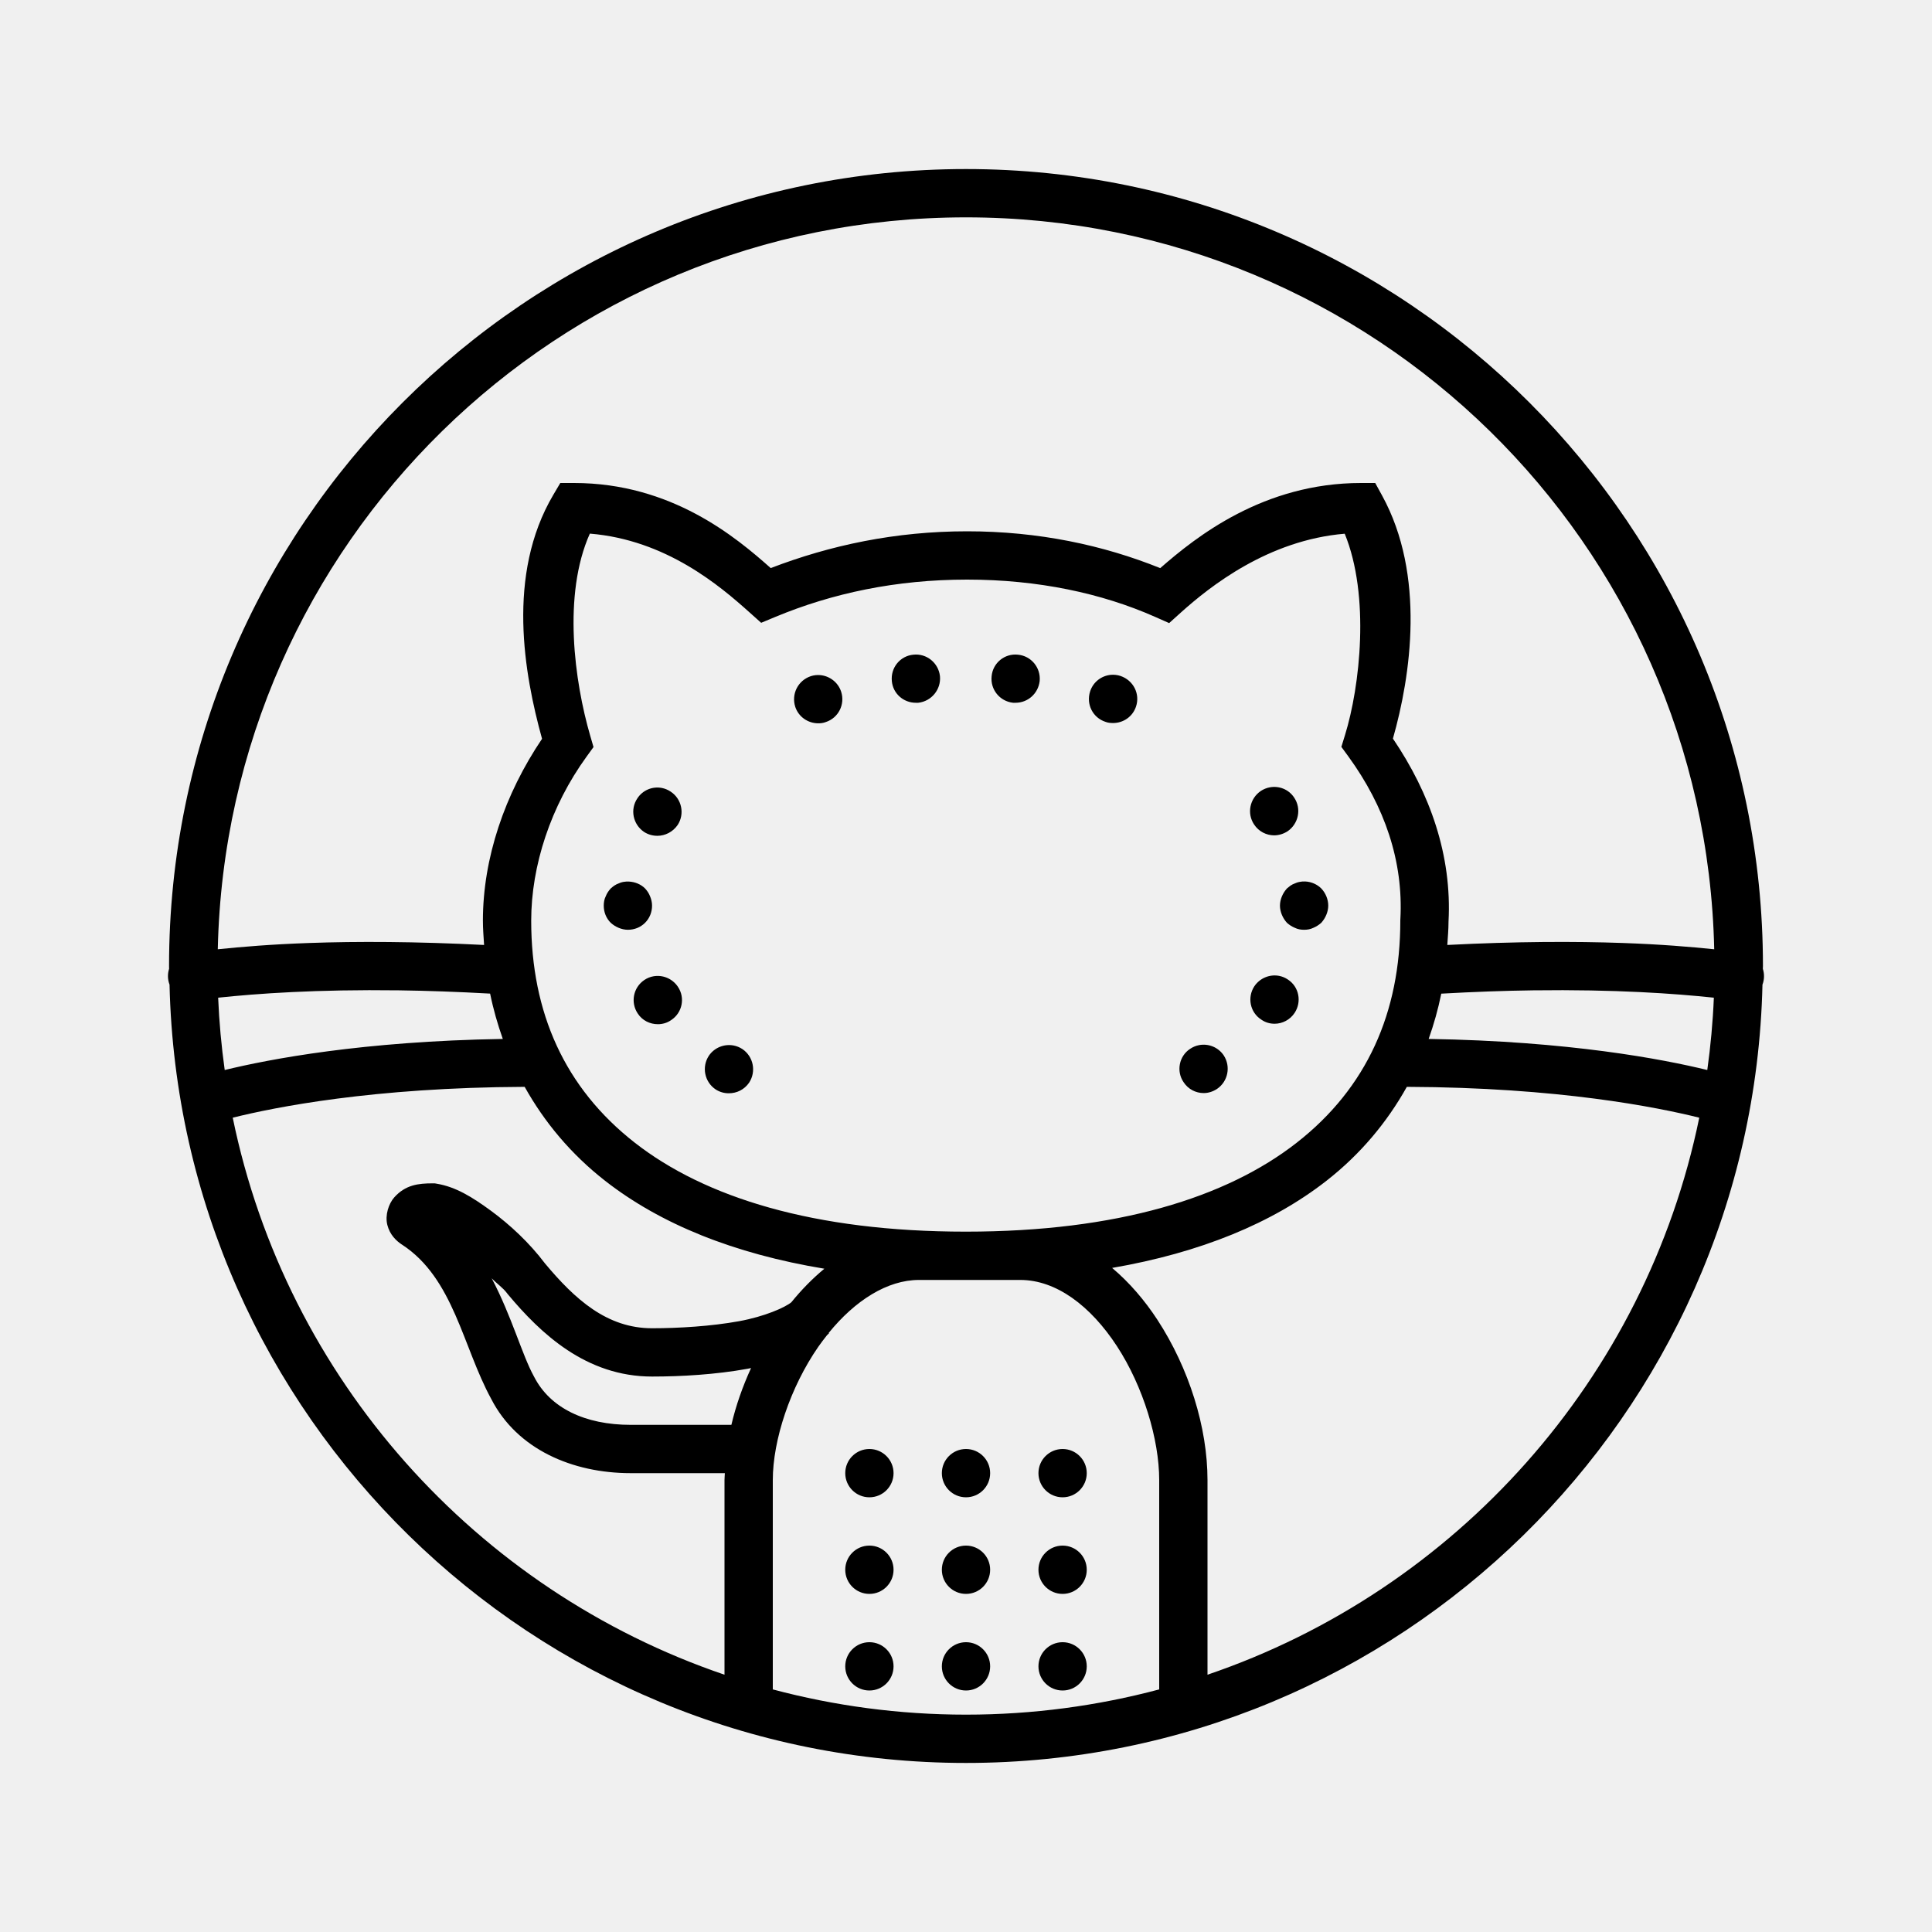
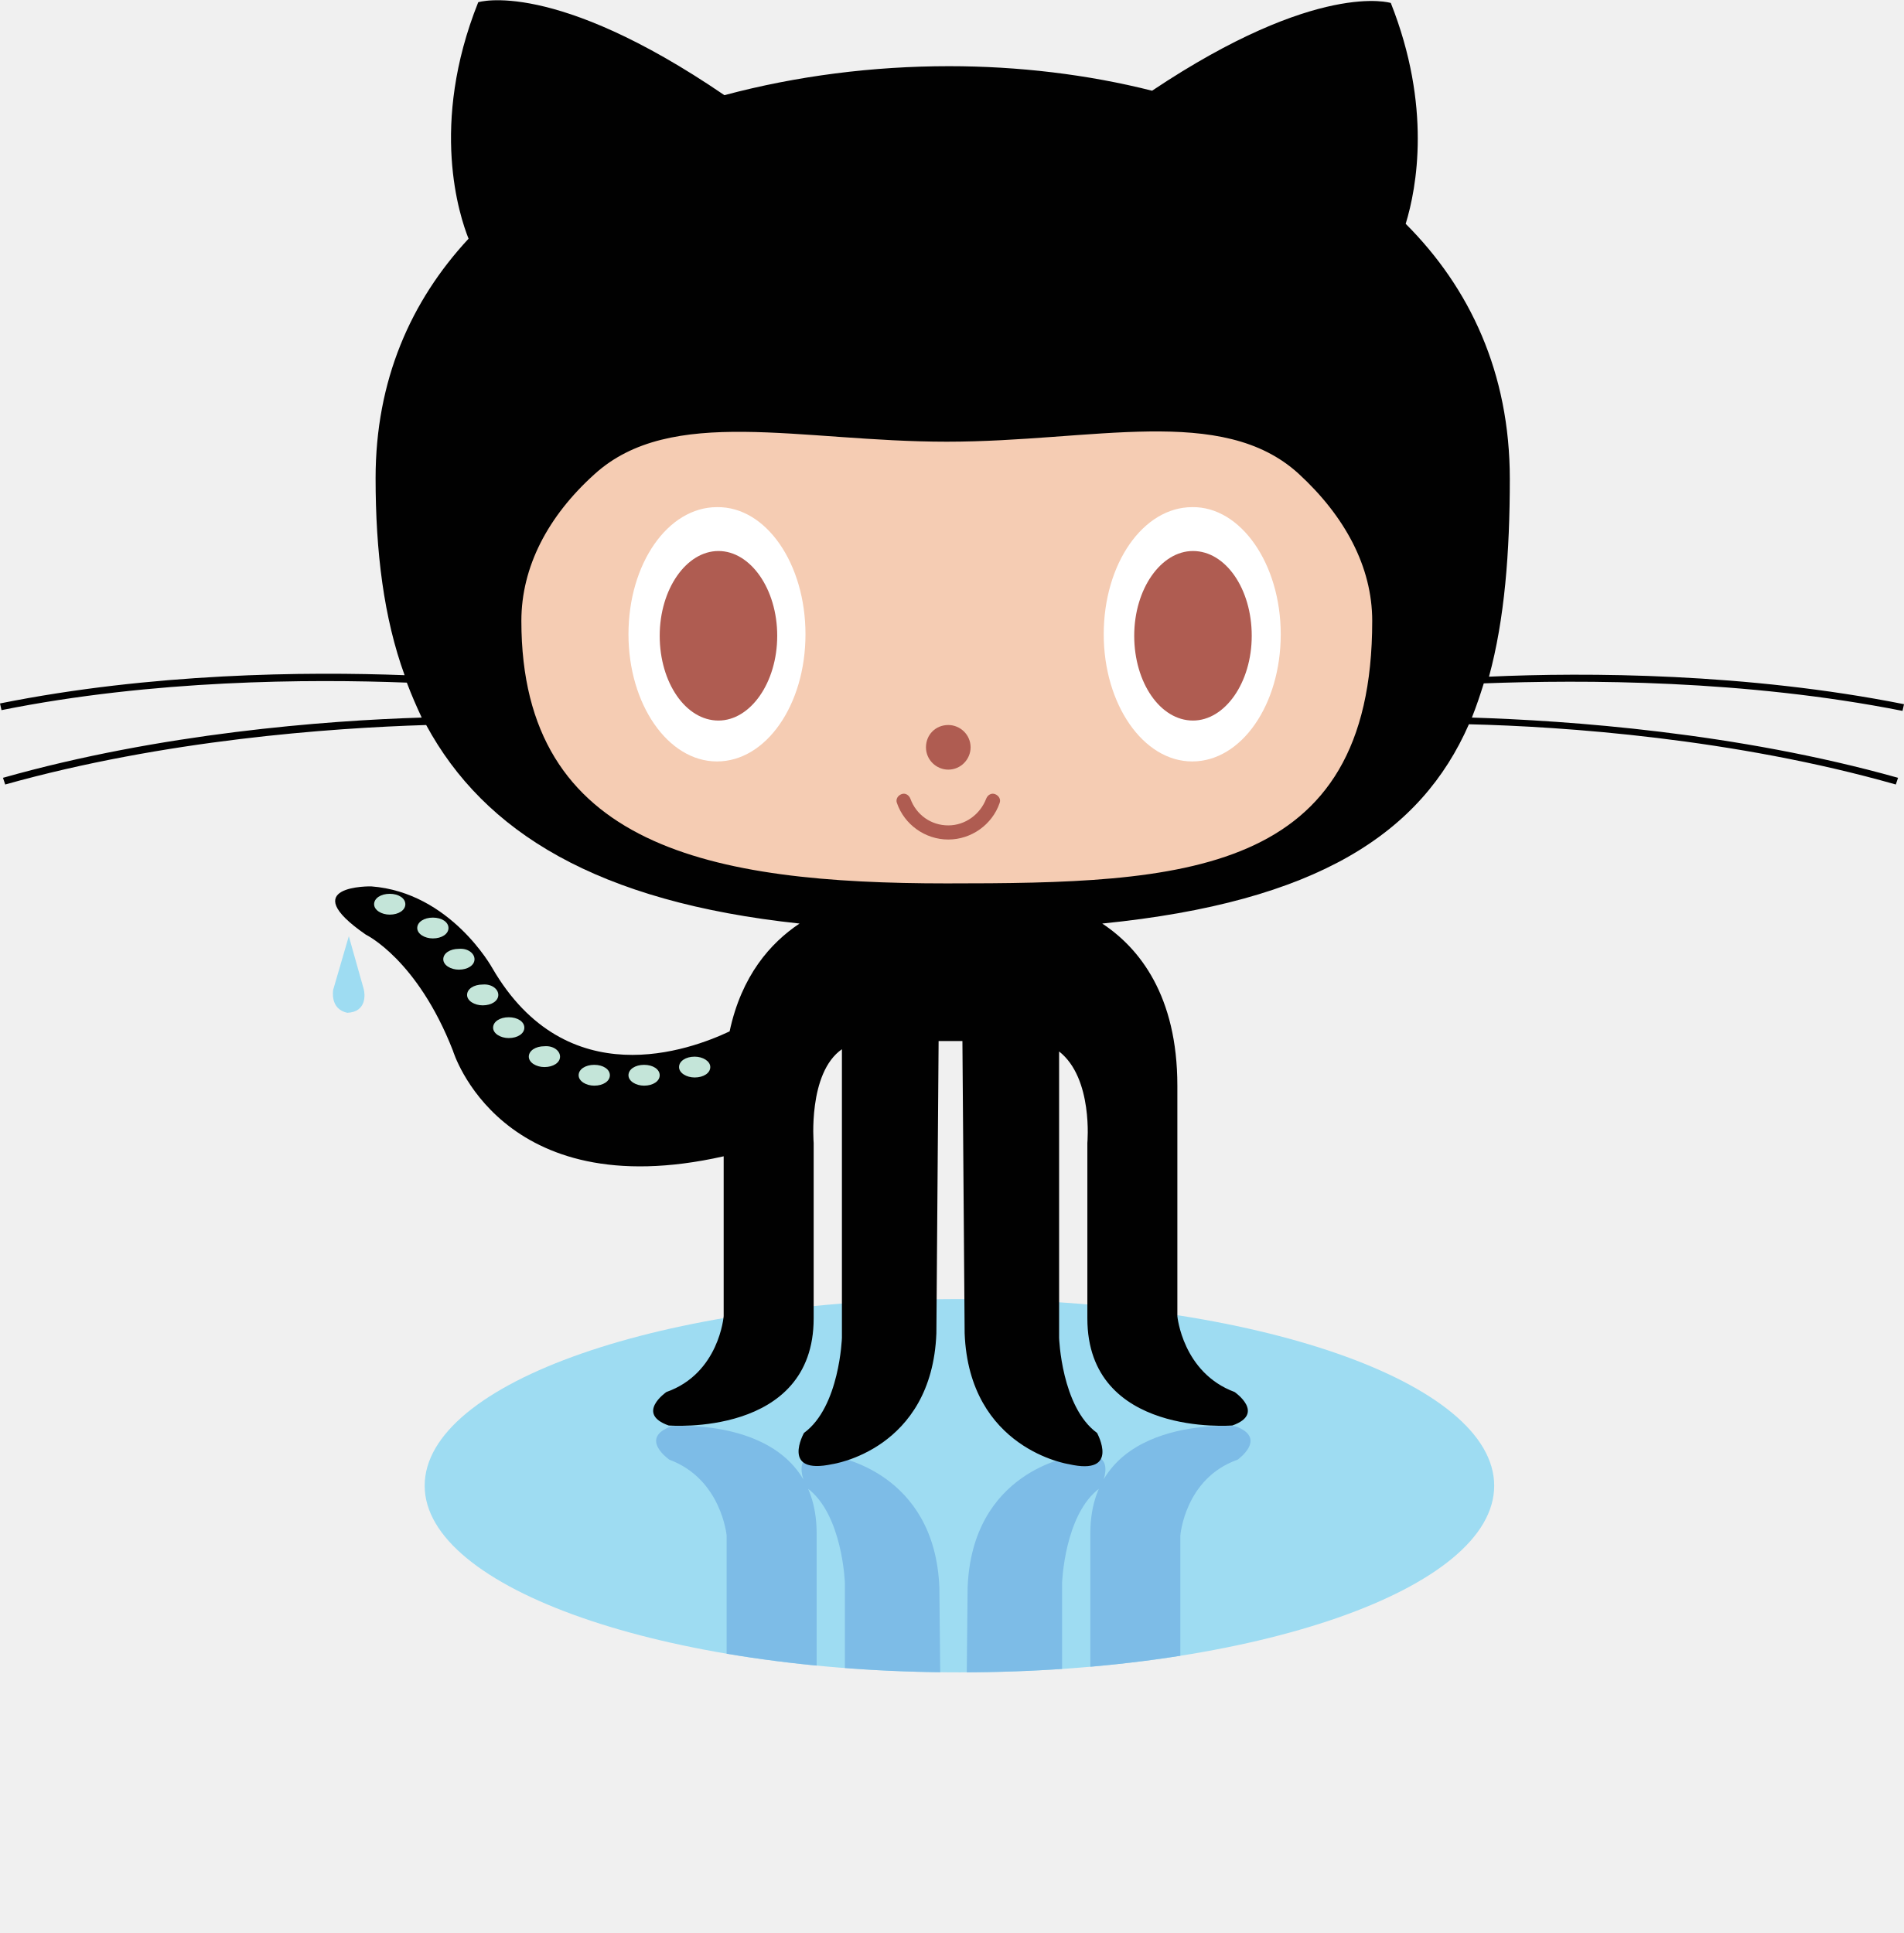
- <svg xmlns="http://www.w3.org/2000/svg" fill="#000000" viewBox="0 0 80 80" width="80px" height="80px">
-   <path d="M 40 7 C 21.786 7 7 21.786 7 40 C 7 40.039 7.002 40.077 7.002 40.115 A 1 1 0 0 0 7.02 40.771 C 7.431 58.628 22.045 73 40 73 C 57.954 73 72.568 58.629 72.98 40.773 A 1 1 0 0 0 72.996 40.117 C 72.996 40.078 73 40.039 73 40 C 73 21.786 58.214 7 40 7 z M 40 9 C 56.9 9 70.613 22.496 70.982 39.307 C 69.982 39.205 68.787 39.103 67.193 39.047 C 65.217 38.977 62.77 38.982 59.93 39.129 C 59.95 38.808 59.98 38.491 59.98 38.164 C 60.127 35.423 59.215 32.852 57.678 30.584 C 58.417 27.991 59.037 23.813 57.23 20.52 L 56.945 20 L 56.354 20 C 52.32 20 49.525 22.228 48.043 23.525 C 45.689 22.575 43.008 22 40.045 22 C 37.074 22 34.374 22.578 31.914 23.523 C 30.478 22.247 27.805 20 23.771 20 L 23.201 20 L 22.91 20.492 C 20.955 23.803 21.71 27.936 22.445 30.592 C 20.898 32.886 19.996 35.535 19.996 38.123 C 19.996 38.464 20.024 38.795 20.045 39.129 C 17.215 38.984 14.777 38.977 12.807 39.047 C 11.213 39.103 10.018 39.205 9.018 39.307 C 9.387 22.496 23.1 9 40 9 z M 24.424 22.096 C 27.582 22.354 29.814 24.261 31.049 25.369 L 31.518 25.789 L 32.1 25.547 C 34.464 24.563 37.105 24 40.045 24 C 42.985 24 45.623 24.567 47.82 25.539 L 48.412 25.801 L 48.893 25.367 C 50.092 24.29 52.504 22.366 55.682 22.1 C 56.735 24.671 56.318 28.421 55.691 30.447 L 55.543 30.926 L 55.838 31.33 C 57.335 33.393 58.118 35.665 57.986 38.068 L 57.984 38.096 L 57.984 38.123 C 57.984 41.931 56.599 45.048 53.693 47.318 C 50.788 49.588 46.269 51 39.99 51 C 33.711 51 29.193 49.588 26.287 47.318 C 23.382 45.048 21.996 41.931 21.996 38.123 C 21.996 35.846 22.804 33.376 24.289 31.33 L 24.576 30.934 L 24.439 30.463 C 23.79 28.231 23.289 24.636 24.424 22.096 z M 37.82 27.109 C 37.27 27.16 36.87 27.65 36.93 28.211 C 36.979 28.721 37.411 29.1 37.922 29.1 L 38.021 29.1 C 38.57 29.04 38.972 28.55 38.922 28 C 38.861 27.45 38.371 27.049 37.82 27.109 z M 42.15 27.109 C 41.6 27.05 41.111 27.45 41.061 28 C 41.001 28.55 41.398 29.04 41.949 29.1 C 41.989 29.1 42.021 29.101 42.051 29.1 C 42.561 29.1 42.991 28.719 43.051 28.199 C 43.101 27.648 42.701 27.16 42.15 27.109 z M 46.006 27.943 C 45.618 27.975 45.266 28.233 45.139 28.631 C 44.969 29.162 45.249 29.721 45.779 29.891 C 45.879 29.931 45.99 29.938 46.09 29.939 C 46.51 29.939 46.898 29.68 47.039 29.26 C 47.218 28.729 46.928 28.17 46.398 27.99 C 46.268 27.947 46.135 27.933 46.006 27.943 z M 33.963 27.955 C 33.834 27.944 33.701 27.957 33.57 28 C 33.04 28.18 32.76 28.741 32.93 29.27 C 33.069 29.689 33.461 29.95 33.881 29.951 C 33.981 29.951 34.089 29.94 34.189 29.9 C 34.72 29.73 35 29.162 34.83 28.641 C 34.703 28.251 34.351 27.989 33.963 27.955 z M 52.578 32.602 C 52.451 32.625 52.326 32.675 52.211 32.75 C 51.751 33.06 51.62 33.681 51.93 34.141 C 52.12 34.431 52.44 34.59 52.76 34.59 C 52.951 34.59 53.148 34.53 53.318 34.42 C 53.769 34.109 53.9 33.489 53.59 33.029 C 53.365 32.684 52.961 32.53 52.578 32.602 z M 27.402 32.627 C 27.02 32.554 26.616 32.714 26.391 33.059 C 26.081 33.519 26.21 34.138 26.67 34.449 C 26.84 34.559 27.031 34.609 27.221 34.609 C 27.541 34.609 27.861 34.45 28.061 34.16 C 28.361 33.7 28.23 33.079 27.77 32.779 C 27.655 32.702 27.53 32.651 27.402 32.627 z M 54.049 36.5 C 53.966 36.496 53.883 36.502 53.801 36.52 C 53.741 36.531 53.679 36.55 53.619 36.58 C 53.558 36.6 53.5 36.63 53.439 36.67 C 53.39 36.71 53.339 36.749 53.289 36.789 C 53.199 36.889 53.13 36.999 53.08 37.119 C 53.03 37.239 53 37.37 53 37.5 C 53 37.63 53.03 37.761 53.08 37.881 C 53.13 38.001 53.199 38.11 53.289 38.211 C 53.389 38.301 53.499 38.37 53.619 38.42 C 53.739 38.479 53.87 38.5 54 38.5 C 54.13 38.5 54.261 38.479 54.381 38.42 C 54.501 38.37 54.61 38.301 54.711 38.211 C 54.801 38.11 54.87 38.001 54.92 37.881 C 54.97 37.761 55 37.63 55 37.5 C 55 37.24 54.891 36.978 54.711 36.789 C 54.538 36.616 54.297 36.512 54.049 36.5 z M 26.049 36.504 C 25.966 36.499 25.883 36.505 25.801 36.52 C 25.741 36.531 25.679 36.55 25.619 36.58 C 25.558 36.6 25.5 36.63 25.439 36.67 C 25.39 36.7 25.339 36.749 25.289 36.789 C 25.199 36.889 25.13 36.989 25.08 37.119 C 25.02 37.239 25 37.37 25 37.5 C 25 37.77 25.099 38.021 25.289 38.211 C 25.389 38.301 25.499 38.37 25.619 38.42 C 25.739 38.47 25.87 38.5 26 38.5 C 26.27 38.5 26.521 38.4 26.711 38.211 C 26.9 38.021 27 37.77 27 37.5 C 27 37.37 26.97 37.239 26.92 37.119 C 26.87 36.989 26.801 36.889 26.711 36.789 C 26.538 36.616 26.297 36.518 26.049 36.504 z M 52.963 40.408 C 52.58 40.336 52.173 40.495 51.939 40.84 C 51.639 41.3 51.759 41.921 52.229 42.221 C 52.399 42.341 52.589 42.391 52.779 42.391 C 53.098 42.391 53.42 42.229 53.609 41.939 C 53.91 41.479 53.79 40.861 53.33 40.561 C 53.215 40.483 53.091 40.432 52.963 40.408 z M 27.047 40.428 C 26.919 40.452 26.795 40.502 26.68 40.58 C 26.22 40.89 26.099 41.511 26.41 41.971 C 26.6 42.261 26.919 42.41 27.24 42.41 C 27.43 42.41 27.621 42.359 27.791 42.24 C 28.251 41.939 28.381 41.319 28.07 40.859 C 27.838 40.514 27.43 40.355 27.047 40.428 z M 16.523 41.008 C 17.677 41.023 18.948 41.068 20.295 41.143 C 20.425 41.787 20.605 42.411 20.82 43.02 C 15.008 43.115 11.141 43.859 9.305 44.307 C 9.168 43.323 9.075 42.324 9.033 41.312 C 10.65 41.141 13.1 40.964 16.523 41.008 z M 63.477 41.008 C 66.9 40.964 69.35 41.141 70.967 41.312 C 70.925 42.324 70.832 43.323 70.695 44.307 C 68.857 43.858 64.982 43.114 59.158 43.02 C 59.373 42.412 59.55 41.788 59.68 41.145 C 61.036 41.069 62.316 41.023 63.477 41.008 z M 49.648 43.277 C 49.521 43.302 49.396 43.352 49.281 43.43 C 48.82 43.73 48.7 44.361 49.01 44.811 C 49.2 45.101 49.511 45.261 49.842 45.262 C 50.033 45.262 50.221 45.202 50.391 45.092 C 50.851 44.782 50.972 44.161 50.672 43.701 C 50.439 43.356 50.031 43.202 49.648 43.277 z M 30.373 43.291 C 29.99 43.22 29.583 43.374 29.35 43.719 C 29.05 44.179 29.171 44.799 29.631 45.109 C 29.801 45.22 29.99 45.271 30.18 45.27 C 30.51 45.27 30.82 45.12 31.02 44.83 C 31.32 44.37 31.2 43.75 30.74 43.439 C 30.625 43.364 30.501 43.315 30.373 43.291 z M 21.725 45.004 C 22.545 46.471 23.644 47.791 25.057 48.895 C 27.343 50.681 30.382 51.914 34.135 52.535 C 33.64 52.944 33.181 53.414 32.768 53.924 C 32.512 54.136 31.666 54.515 30.598 54.709 C 29.453 54.917 28.103 55 27 55 C 25.13 55 23.806 53.799 22.568 52.318 C 21.922 51.461 21.121 50.718 20.344 50.146 C 19.552 49.565 18.869 49.143 18.08 49.014 L 18 49 L 17.918 49 C 17.323 49 16.791 49.06 16.326 49.58 C 16.094 49.84 15.936 50.317 16.039 50.723 C 16.143 51.129 16.404 51.38 16.65 51.541 L 16.652 51.541 C 18.787 52.935 19.16 55.767 20.34 57.926 C 21.41 60.012 23.701 61 26.117 61 L 30.014 61 C 30.011 61.095 30 61.191 30 61.285 L 30 69.346 C 19.711 65.845 11.859 57.099 9.637 46.281 C 11.364 45.851 15.441 45.029 21.725 45.004 z M 58.254 45.004 C 64.55 45.027 68.634 45.851 70.363 46.281 C 68.141 57.099 60.289 65.845 50 69.346 L 50 61.285 C 50 59.11 49.237 56.661 47.926 54.65 C 47.401 53.846 46.769 53.107 46.051 52.502 C 49.71 51.87 52.679 50.648 54.924 48.895 C 56.336 47.791 57.434 46.471 58.254 45.004 z M 20.359 52.93 C 20.57 53.152 20.826 53.321 21 53.555 L 21.016 53.578 L 21.035 53.6 C 22.388 55.217 24.266 57 27 57 C 28.199 57 29.635 56.918 30.955 56.678 C 31.004 56.669 31.051 56.658 31.1 56.648 C 30.748 57.416 30.471 58.207 30.285 59 L 26.117 59 C 24.22 59 22.776 58.299 22.117 57.01 L 22.109 56.996 L 22.102 56.982 C 21.619 56.106 21.19 54.508 20.359 52.93 z M 38.051 53 L 42.25 53 C 43.736 53 45.161 54.074 46.25 55.742 C 47.339 57.411 48 59.603 48 61.285 L 48 69.955 C 45.448 70.634 42.767 71 40 71 C 37.233 71 34.552 70.634 32 69.955 L 32 61.285 C 32 59.629 32.724 57.44 33.885 55.766 C 34 55.6 34.121 55.445 34.242 55.291 C 34.27 55.262 34.301 55.237 34.328 55.207 L 34.314 55.195 C 35.407 53.849 36.742 53 38.051 53 z M 36 60 A 1 1 0 0 0 35 61 A 1 1 0 0 0 36 62 A 1 1 0 0 0 37 61 A 1 1 0 0 0 36 60 z M 40 60 A 1 1 0 0 0 39 61 A 1 1 0 0 0 40 62 A 1 1 0 0 0 41 61 A 1 1 0 0 0 40 60 z M 44 60 A 1 1 0 0 0 43 61 A 1 1 0 0 0 44 62 A 1 1 0 0 0 45 61 A 1 1 0 0 0 44 60 z M 36 64 A 1 1 0 0 0 35 65 A 1 1 0 0 0 36 66 A 1 1 0 0 0 37 65 A 1 1 0 0 0 36 64 z M 40 64 A 1 1 0 0 0 39 65 A 1 1 0 0 0 40 66 A 1 1 0 0 0 41 65 A 1 1 0 0 0 40 64 z M 44 64 A 1 1 0 0 0 43 65 A 1 1 0 0 0 44 66 A 1 1 0 0 0 45 65 A 1 1 0 0 0 44 64 z M 36 68 A 1 1 0 0 0 35 69 A 1 1 0 0 0 36 70 A 1 1 0 0 0 37 69 A 1 1 0 0 0 36 68 z M 40 68 A 1 1 0 0 0 39 69 A 1 1 0 0 0 40 70 A 1 1 0 0 0 41 69 A 1 1 0 0 0 40 68 z M 44 68 A 1 1 0 0 0 43 69 A 1 1 0 0 0 44 70 A 1 1 0 0 0 45 69 A 1 1 0 0 0 44 68 z" />
+ <svg xmlns="http://www.w3.org/2000/svg" xmlns:xlink="http://www.w3.org/1999/xlink" width="2462" height="2500" preserveAspectRatio="xMinYMin meet" viewBox="0 0 256 259.3">
+   <path fill="#9EDCF2" d="M200.9 199.8c0 13.9-32.2 25.1-71.9 25.1s-71.9-11.3-71.9-25.1c0-13.9 32.2-25.1 71.9-25.1s71.9 11.2 71.9 25.1zm0 0" />
+   <defs>
+     <path id="a" d="M98.1 244.8c1.6 7.5 5.5 11.9 9.4 14.5h41.1c5-3.4 10.1-9.8 10.1-21.8v-31s.6-7.7 7.7-10.2c0 0 4.1-2.9-.3-4.5 0 0-19.5-1.6-19.5 14.4v23.6s.8 8.7-3.8 12.3v-29.2s.3-9.3 5.1-12.8c0 0 3.2-5.7-3.8-4.2 0 0-13.4 1.9-14 17.6l-.3 30h-3.2l-.3-30c-.6-15.6-14-17.6-14-17.6-7-1.6-3.8 4.2-3.8 4.2 4.8 3.5 5.1 12.8 5.1 12.8v29.5c-4.6-3.3-3.8-12.6-3.8-12.6v-23.6c0-16-19.5-14.4-19.5-14.4-4.5 1.6-.3 4.5-.3 4.5 7 2.6 7.7 10.2 7.7 10.2v21.7l.4 16.6z" />
+   </defs>
+   <clipPath id="b">
+     <use overflow="visible" xlink:href="#a" />
+   </clipPath>
+   <path fill="#7DBCE7" d="M200.9 199.8c0 13.9-32.2 25.1-71.9 25.1s-71.9-11.3-71.9-25.1c0-13.9 32.2-25.1 71.9-25.1s71.9 11.2 71.9 25.1zm0 0" clip-path="url(#b)" />
+   <path fill="#9EDCF2" d="M46.9 125.9l-2.1 7.2s-.5 2.6 1.9 3.1c2.6-.1 2.4-2.5 2.2-3.2l-2-7.1zm0 0" />
+   <path fill="#010101" d="M255.8 95.6l.2-.9c-21.1-4.2-42.7-4.3-55.8-3.7 2.1-7.7 2.8-16.7 2.8-26.6 0-14.3-5.4-25.7-14-34.3 1.5-4.9 3.5-15.8-2-29.7 0 0-9.8-3.1-32.1 11.8-8.7-2.2-18-3.3-27.3-3.3-10.2 0-20.5 1.3-30.2 3.9C74.4-2.9 64.3.3 64.3.3c-6.6 16.5-2.5 28.8-1.3 31.8-7.8 8.4-12.5 19.1-12.5 32.2 0 9.9 1.1 18.8 3.9 26.5-13.2-.5-34-.3-54.4 3.8l.2.9c20.4-4.1 41.4-4.2 54.5-3.7.6 1.6 1.3 3.2 2 4.7-13 .4-35.1 2.1-56.3 8.1l.3.9c21.4-6 43.7-7.6 56.6-8 7.8 14.4 23 23.8 50.2 26.7-3.9 2.6-7.8 7-9.4 14.5-5.3 2.5-21.9 8.7-31.9-8.5 0 0-5.6-10.2-16.3-11 0 0-10.4-.2-.7 6.5 0 0 6.9 3.3 11.7 15.6 0 0 6.3 21 36.4 14.2V177s-.6 7.7-7.7 10.2c0 0-4.2 2.9.3 4.5 0 0 19.5 1.6 19.5-14.4v-23.6s-.8-9.4 3.8-12.6v38.8s-.3 9.3-5.1 12.8c0 0-3.2 5.7 3.8 4.2 0 0 13.4-1.9 14-17.6l.3-39.3h3.2l.3 39.3c.6 15.6 14 17.6 14 17.6 7 1.6 3.8-4.2 3.8-4.2-4.8-3.5-5.1-12.8-5.1-12.8v-38.5c4.6 3.6 3.8 12.3 3.8 12.3v23.6c0 16 19.5 14.4 19.5 14.4 4.5-1.6.3-4.5.3-4.5-7-2.6-7.7-10.2-7.7-10.2v-31c0-12.1-5.1-18.5-10.1-21.8 29-2.9 42.9-12.2 49.3-26.8 12.7.3 35.6 1.9 57.4 8.1l.3-.9c-21.7-6.1-44.4-7.7-57.3-8.1.6-1.5 1.1-3 1.6-4.6 13.4-.5 35.1-.5 56.3 3.7zm0 0" />
+   <path fill="#F5CCB3" d="M174.6 63.7c6.2 5.7 9.9 12.5 9.9 19.8 0 34.4-25.6 35.3-57.2 35.3S70.1 114 70.1 83.5c0-7.3 3.6-14.1 9.8-19.7 10.3-9.4 27.7-4.4 47.4-4.4s37-5.1 47.3 4.3zm0 0" />
+   <path fill="#FFF" d="M108.3 85.3c0 9.5-5.3 17.1-11.9 17.1-6.6 0-11.9-7.7-11.9-17.1 0-9.5 5.3-17.1 11.9-17.1 6.6-.1 11.9 7.6 11.9 17.1zm0 0" />
+   <path fill="#AF5C51" d="M104.5 85.5c0 6.3-3.6 11.4-7.9 11.4-4.4 0-7.9-5.1-7.9-11.4 0-6.3 3.6-11.4 7.9-11.4 4.3 0 7.9 5.1 7.9 11.4zm0 0" />
+   <path fill="#FFF" d="M172.2 85.3c0 9.5-5.3 17.1-11.9 17.1-6.6 0-11.9-7.7-11.9-17.1 0-9.5 5.3-17.1 11.9-17.1 6.5-.1 11.9 7.6 11.9 17.1zm0 0" />
+   <path fill="#AF5C51" d="M168.3 85.5c0 6.3-3.6 11.4-7.9 11.4-4.4 0-7.9-5.1-7.9-11.4 0-6.3 3.6-11.4 7.9-11.4 4.4 0 7.9 5.1 7.9 11.4zm0 0M130.5 100.5c0 1.6-1.3 3-3 3-1.6 0-3-1.3-3-3s1.3-3 3-3c1.6 0 3 1.3 3 3zm0 0M120.6 108c-.2-.5.1-1 .6-1.2.5-.2 1 .1 1.2.6.8 2.2 2.8 3.6 5.1 3.6s4.3-1.5 5.1-3.6c.2-.5.7-.8 1.2-.6.5.2.8.7.6 1.2-1 2.9-3.8 4.9-6.9 4.9-3.1 0-5.9-2-6.9-4.9zm0 0" />
+   <path fill="#C4E5D9" d="M54.5 121.6c0 .8-.9 1.4-2.1 1.4-1.1 0-2.1-.6-2.1-1.4 0-.8.9-1.4 2.1-1.4 1.2 0 2.1.6 2.1 1.4zm0 0M60.3 124.8c0 .8-.9 1.4-2.1 1.4-1.1 0-2.1-.6-2.1-1.4 0-.8.9-1.4 2.1-1.4 1.2 0 2.1.6 2.1 1.4zm0 0M63.8 129c0 .8-.9 1.4-2.1 1.4-1.1 0-2.1-.6-2.1-1.4 0-.8.9-1.4 2.1-1.4 1.2-.1 2.1.6 2.1 1.4zm0 0M67 133.8c0 .8-.9 1.4-2.1 1.4-1.1 0-2.1-.6-2.1-1.4 0-.8.9-1.4 2.1-1.4 1.2-.1 2.1.6 2.1 1.4zm0 0M70.5 138.2c0 .8-.9 1.4-2.1 1.4-1.1 0-2.1-.6-2.1-1.4 0-.8.9-1.4 2.1-1.4 1.2 0 2.1.6 2.1 1.4zm0 0M75.3 142.1c0 .8-.9 1.4-2.1 1.4-1.1 0-2.1-.6-2.1-1.4 0-.8.9-1.4 2.1-1.4 1.2-.1 2.1.6 2.1 1.4zm0 0M82 144.6c0 .8-.9 1.4-2.1 1.4-1.1 0-2.1-.6-2.1-1.4 0-.8.9-1.4 2.1-1.4 1.2 0 2.1.6 2.1 1.4zm0 0M88.7 144.6c0 .8-.9 1.4-2.1 1.4-1.1 0-2.1-.6-2.1-1.4 0-.8.9-1.4 2.1-1.4 1.2 0 2.1.6 2.1 1.4zm0 0M95.5 143.5c0 .8-.9 1.4-2.1 1.4-1.1 0-2.1-.6-2.1-1.4 0-.8.9-1.4 2.1-1.4 1.1 0 2.1.6 2.1 1.4zm0 0" />
</svg>
